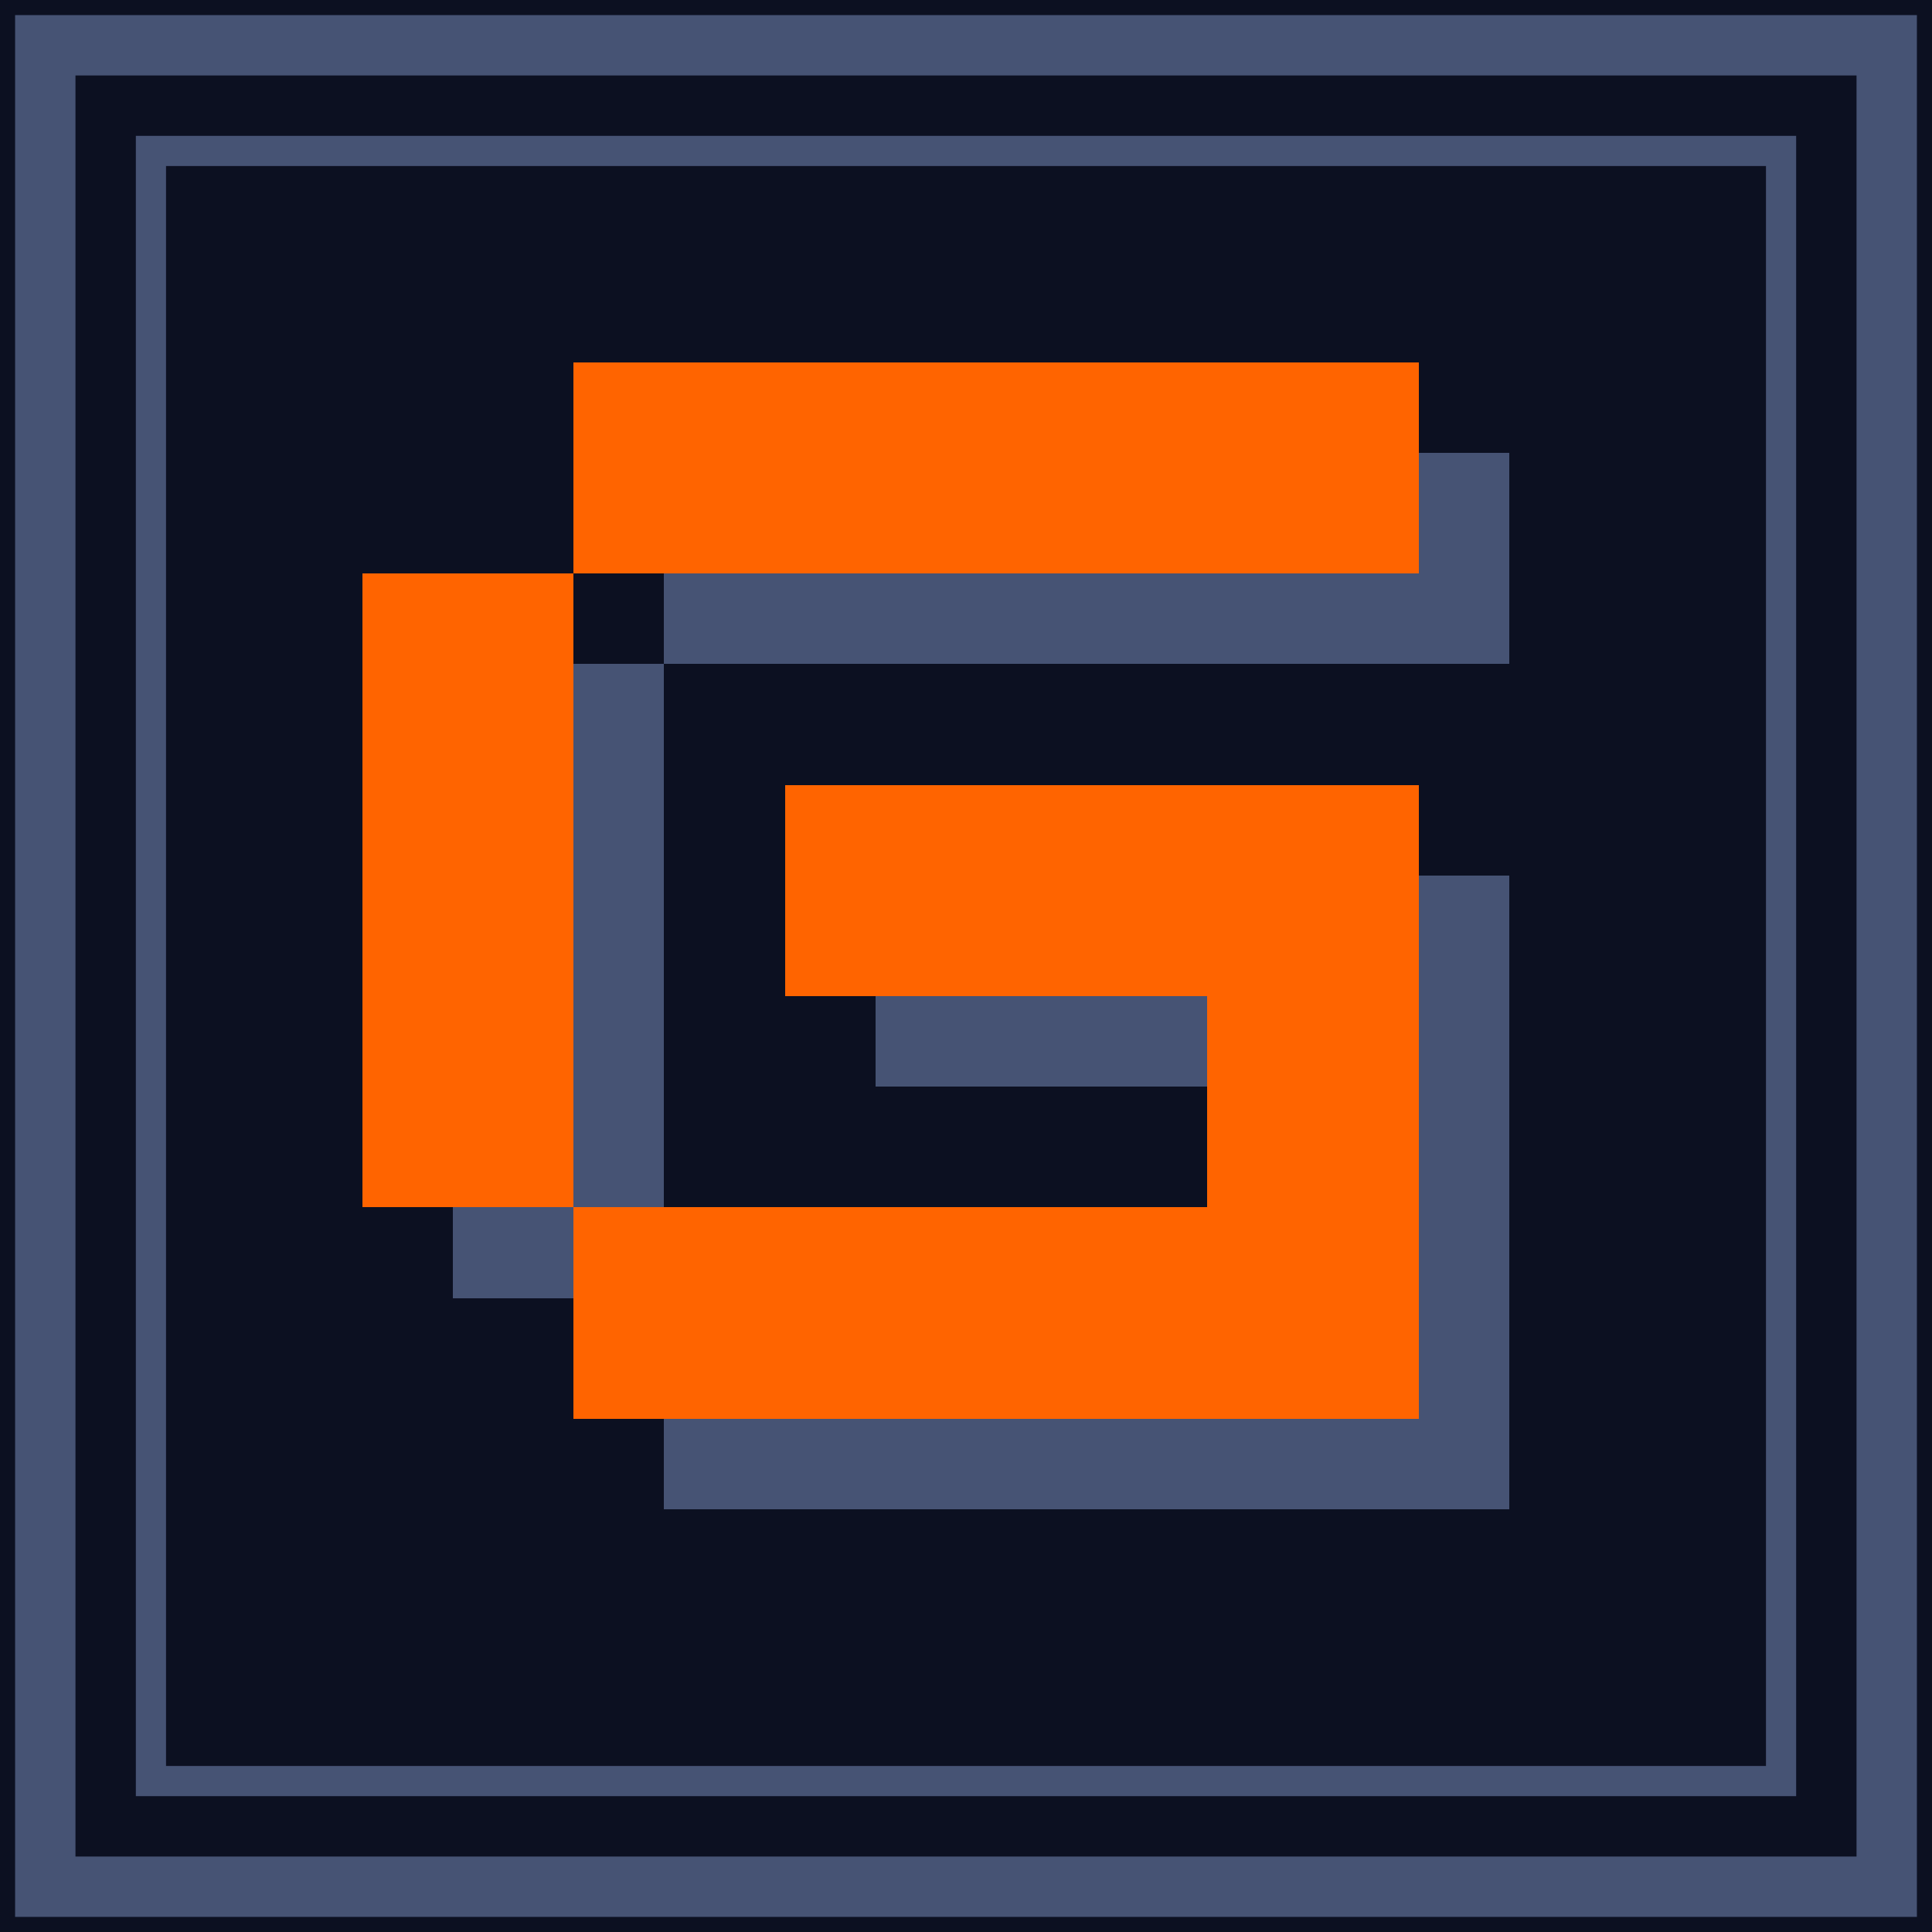
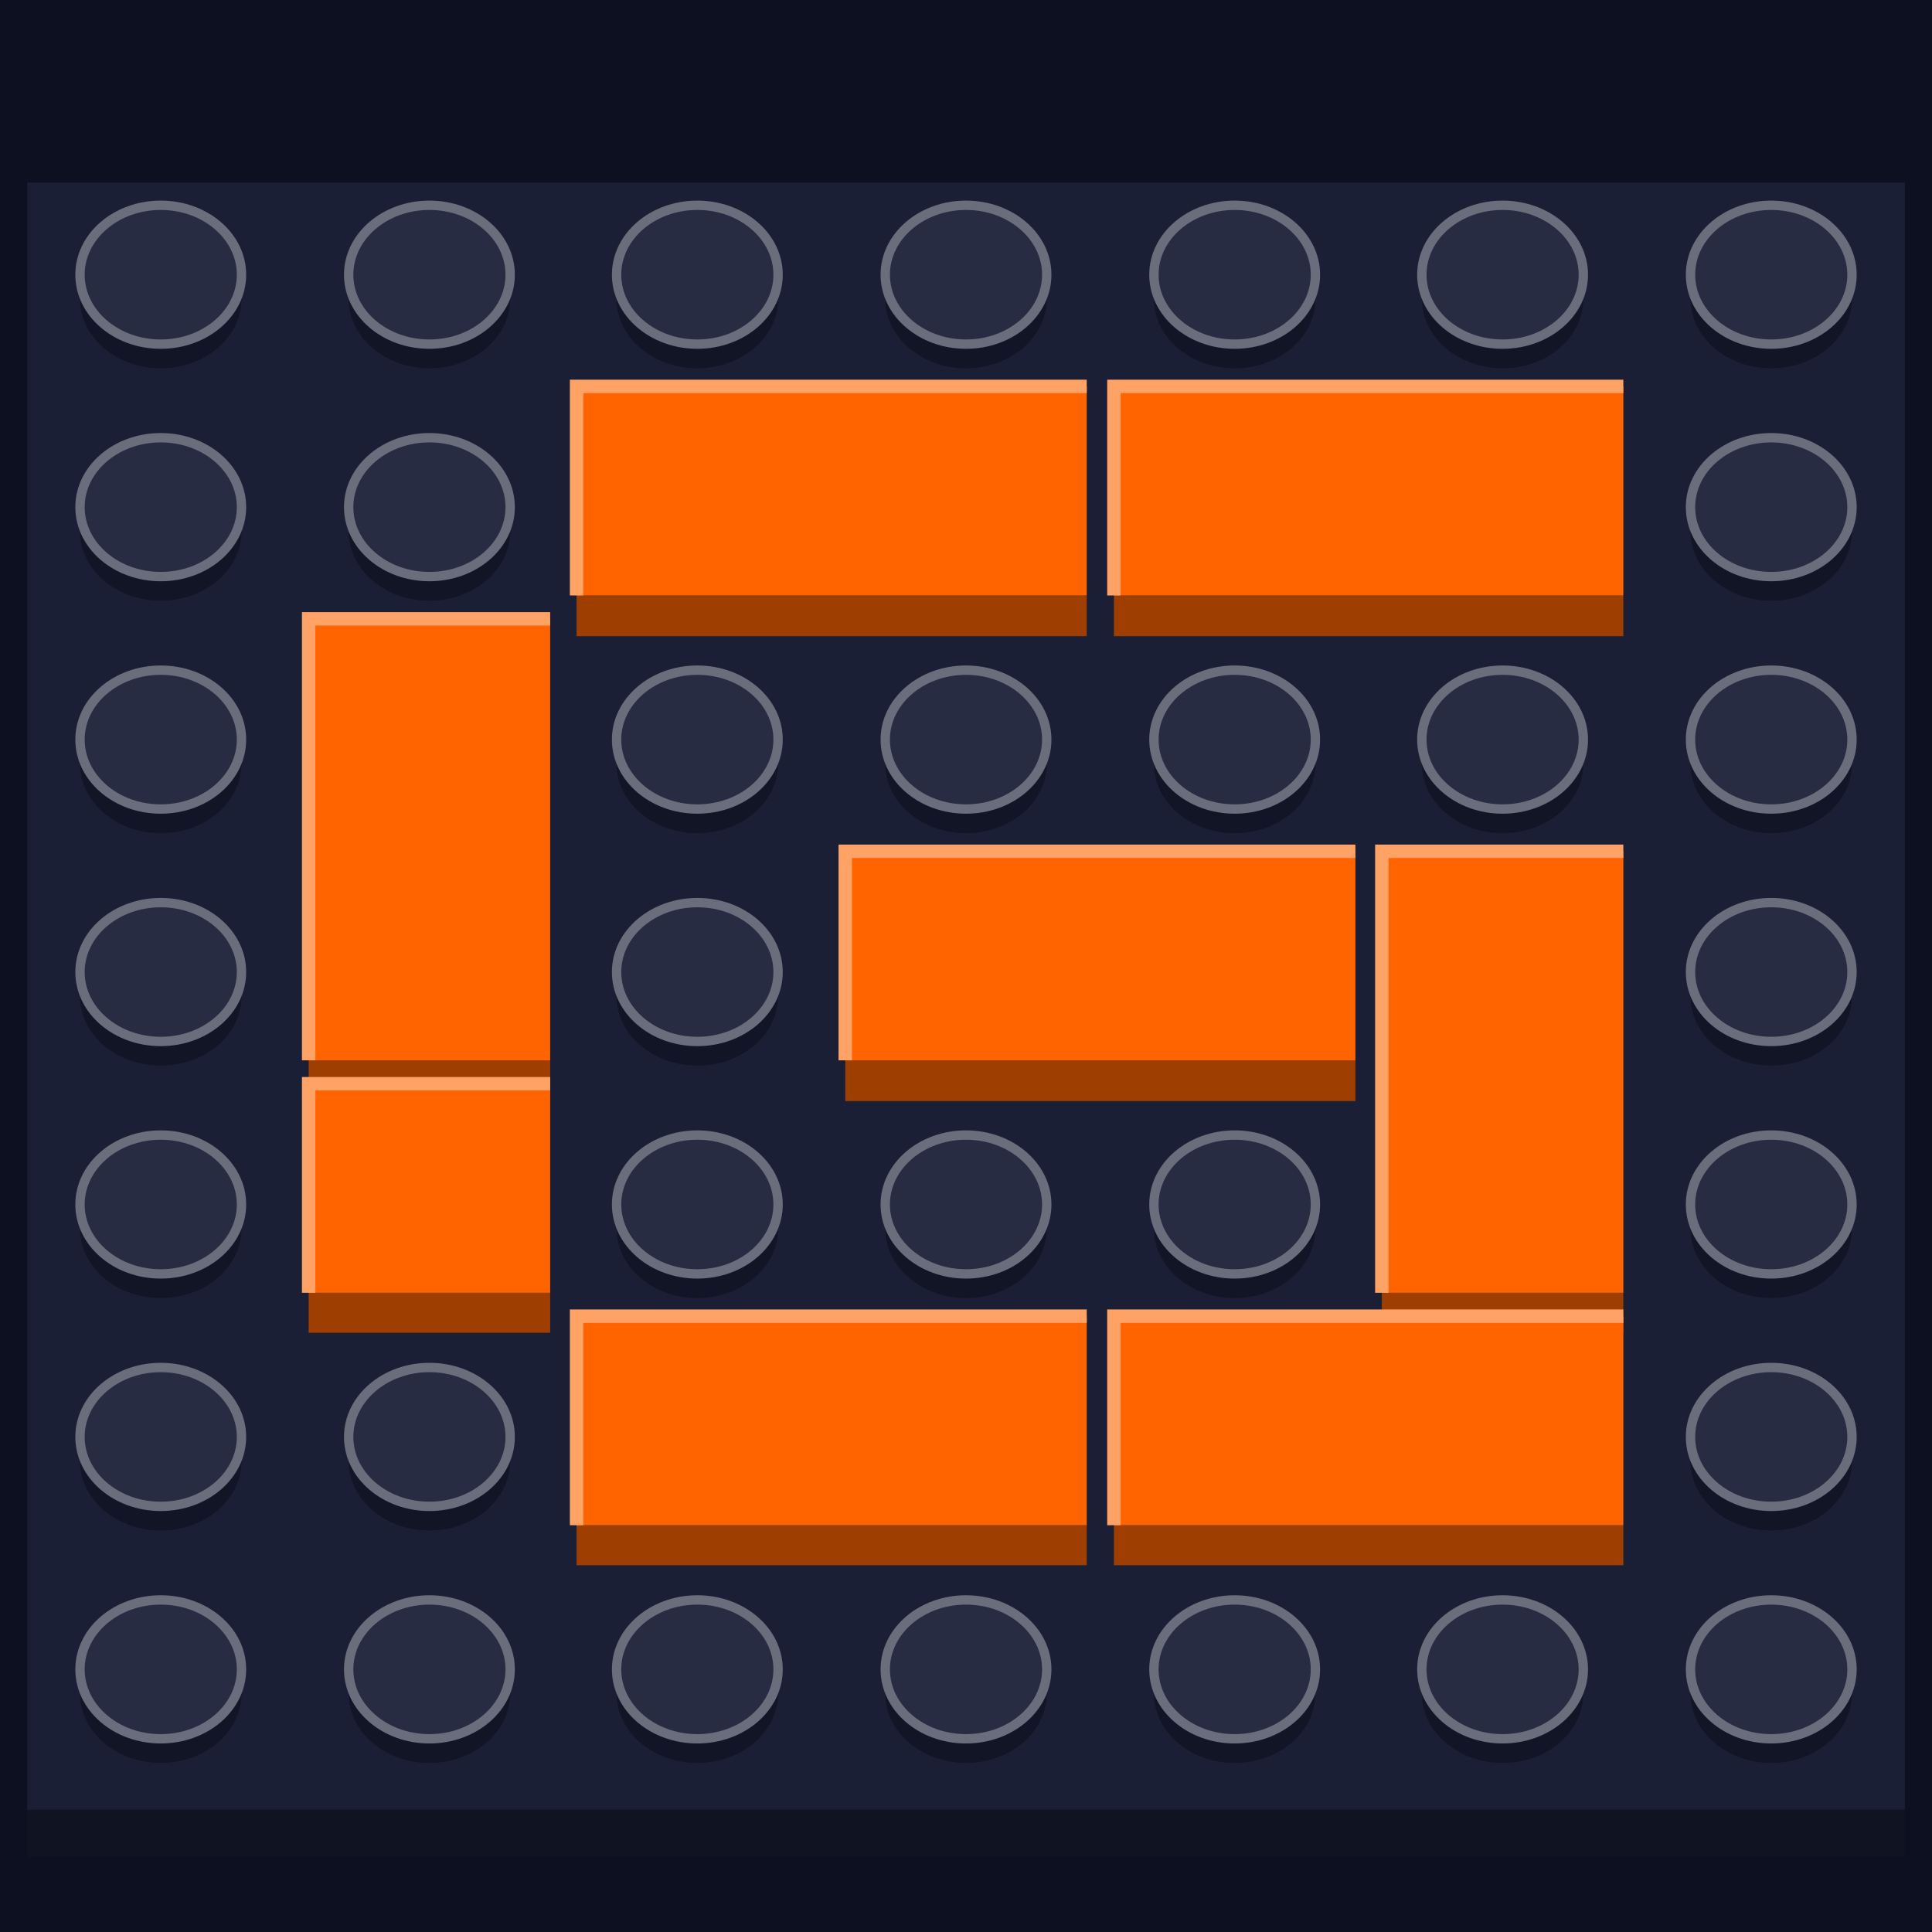
- <svg xmlns="http://www.w3.org/2000/svg" viewBox="0 0 64 64" width="256" height="256" role="img">
-   <rect width="64" height="64" fill="#0C1021" />
-   <rect x="1.5" y="1.5" width="61" height="61" fill="none" stroke="#465374" stroke-width="2" />
-   <rect x="5" y="5" width="54" height="54" fill="none" stroke="#465374" stroke-width="1" />
-   <path d="M22 15h7v7h-7zM29 15h7v7h-7zM36 15h7v7h-7zM43 15h7v7h-7zM15 22h7v7h-7zM15 29h7v7h-7zM29 29h7v7h-7zM36 29h7v7h-7zM43 29h7v7h-7zM15 36h7v7h-7zM43 36h7v7h-7zM22 43h7v7h-7zM29 43h7v7h-7zM36 43h7v7h-7zM43 43h7v7h-7z" fill="#465374" shape-rendering="crispEdges" />
-   <path d="M19 12h7v7h-7zM26 12h7v7h-7zM33 12h7v7h-7zM40 12h7v7h-7zM12 19h7v7h-7zM12 26h7v7h-7zM26 26h7v7h-7zM33 26h7v7h-7zM40 26h7v7h-7zM12 33h7v7h-7zM40 33h7v7h-7zM19 40h7v7h-7zM26 40h7v7h-7zM33 40h7v7h-7zM40 40h7v7h-7z" fill="#FF6400" shape-rendering="crispEdges" />
+ <svg xmlns="http://www.w3.org/2000/svg" viewBox="0 0 256 256" width="256" height="256" role="img" aria-labelledby="t">
+   <rect width="256" height="256" fill="#0C1021" />
+   <polygon points="3.6,239.8 252.4,239.8 252.4,246.0 3.6,246.0" fill="#101321" />
+   <polygon points="3.6,24.2 252.4,24.2 252.4,239.8 3.6,239.8" fill="#1A1F36" />
+   <ellipse cx="21.3" cy="39.6" rx="10.7" ry="9.2" fill="#121525" />
+   <path d="M10.7 39.6V36.4h21.3V39.6z" fill="#121525" />
+   <ellipse cx="21.3" cy="36.4" rx="10.7" ry="9.2" fill="#282C42" stroke="#6A6D7C" stroke-width="1.24" />
+   <ellipse cx="234.7" cy="39.6" rx="10.7" ry="9.2" fill="#121525" />
+   <path d="M224.0 39.6V36.4h21.3V39.6z" fill="#121525" />
+   <ellipse cx="234.7" cy="36.4" rx="10.7" ry="9.2" fill="#282C42" stroke="#6A6D7C" stroke-width="1.24" />
+   <ellipse cx="56.9" cy="39.6" rx="10.7" ry="9.2" fill="#121525" />
+   <path d="M46.2 39.6V36.4h21.3V39.6z" fill="#121525" />
+   <ellipse cx="56.9" cy="36.4" rx="10.7" ry="9.2" fill="#282C42" stroke="#6A6D7C" stroke-width="1.24" />
+   <ellipse cx="199.1" cy="39.6" rx="10.7" ry="9.2" fill="#121525" />
+   <path d="M188.4 39.6V36.4h21.3V39.6z" fill="#121525" />
+   <ellipse cx="199.1" cy="36.4" rx="10.7" ry="9.2" fill="#282C42" stroke="#6A6D7C" stroke-width="1.24" />
+   <ellipse cx="92.4" cy="39.6" rx="10.7" ry="9.2" fill="#121525" />
+   <path d="M81.8 39.6V36.4h21.3V39.6z" fill="#121525" />
+   <ellipse cx="92.4" cy="36.4" rx="10.7" ry="9.2" fill="#282C42" stroke="#6A6D7C" stroke-width="1.24" />
+   <ellipse cx="163.6" cy="39.6" rx="10.7" ry="9.2" fill="#121525" />
+   <path d="M152.9 39.6V36.4h21.3V39.6z" fill="#121525" />
+   <ellipse cx="163.6" cy="36.4" rx="10.7" ry="9.2" fill="#282C42" stroke="#6A6D7C" stroke-width="1.24" />
+   <ellipse cx="128.0" cy="39.6" rx="10.7" ry="9.2" fill="#121525" />
+   <path d="M117.3 39.6V36.4h21.3V39.6z" fill="#121525" />
+   <ellipse cx="128.0" cy="36.4" rx="10.7" ry="9.2" fill="#282C42" stroke="#6A6D7C" stroke-width="1.24" />
+   <ellipse cx="21.3" cy="70.4" rx="10.7" ry="9.2" fill="#121525" />
+   <path d="M10.7 70.4V67.2h21.3V70.4z" fill="#121525" />
+   <ellipse cx="21.3" cy="67.2" rx="10.7" ry="9.2" fill="#282C42" stroke="#6A6D7C" stroke-width="1.24" />
+   <ellipse cx="234.7" cy="70.4" rx="10.7" ry="9.2" fill="#121525" />
+   <path d="M224.0 70.4V67.2h21.3V70.4z" fill="#121525" />
+   <ellipse cx="234.7" cy="67.2" rx="10.7" ry="9.2" fill="#282C42" stroke="#6A6D7C" stroke-width="1.24" />
+   <ellipse cx="56.9" cy="70.4" rx="10.7" ry="9.2" fill="#121525" />
+   <path d="M46.2 70.4V67.2h21.3V70.4z" fill="#121525" />
+   <ellipse cx="56.9" cy="67.2" rx="10.7" ry="9.2" fill="#282C42" stroke="#6A6D7C" stroke-width="1.24" />
+   <polygon points="147.6,78.9 215.1,78.9 215.1,84.3 147.6,84.3" fill="#9E3E00" />
+   <polygon points="147.6,51.2 215.1,51.2 215.1,78.9 147.6,78.9" fill="#FF6400" />
+   <polyline points="147.6,78.9 147.6,51.2 215.1,51.2" fill="none" stroke="#FFA266" stroke-width="1.78" />
+   <polygon points="76.4,78.9 144.0,78.9 144.0,84.3 76.4,84.3" fill="#9E3E00" />
+   <polygon points="76.4,51.2 144.0,51.2 144.0,78.9 76.4,78.9" fill="#FF6400" />
+   <polyline points="76.4,78.9 76.4,51.2 144.0,51.2" fill="none" stroke="#FFA266" stroke-width="1.78" />
+   <ellipse cx="21.3" cy="101.2" rx="10.7" ry="9.2" fill="#121525" />
+   <path d="M10.7 101.2V98.0h21.3V101.2z" fill="#121525" />
+   <ellipse cx="21.3" cy="98.0" rx="10.7" ry="9.2" fill="#282C42" stroke="#6A6D7C" stroke-width="1.24" />
+   <ellipse cx="234.7" cy="101.2" rx="10.7" ry="9.2" fill="#121525" />
+   <path d="M224.0 101.2V98.0h21.3V101.2z" fill="#121525" />
+   <ellipse cx="234.7" cy="98.0" rx="10.7" ry="9.2" fill="#282C42" stroke="#6A6D7C" stroke-width="1.24" />
+   <ellipse cx="199.1" cy="101.2" rx="10.7" ry="9.2" fill="#121525" />
+   <path d="M188.4 101.2V98.0h21.3V101.2z" fill="#121525" />
+   <ellipse cx="199.1" cy="98.0" rx="10.7" ry="9.2" fill="#282C42" stroke="#6A6D7C" stroke-width="1.24" />
+   <ellipse cx="92.4" cy="101.2" rx="10.7" ry="9.2" fill="#121525" />
+   <path d="M81.8 101.2V98.0h21.3V101.2z" fill="#121525" />
+   <ellipse cx="92.4" cy="98.0" rx="10.7" ry="9.2" fill="#282C42" stroke="#6A6D7C" stroke-width="1.24" />
+   <ellipse cx="163.6" cy="101.2" rx="10.7" ry="9.2" fill="#121525" />
+   <path d="M152.9 101.2V98.0h21.3V101.2z" fill="#121525" />
+   <ellipse cx="163.6" cy="98.0" rx="10.7" ry="9.2" fill="#282C42" stroke="#6A6D7C" stroke-width="1.24" />
+   <ellipse cx="128.0" cy="101.2" rx="10.7" ry="9.2" fill="#121525" />
+   <path d="M117.3 101.2V98.0h21.3V101.2z" fill="#121525" />
+   <ellipse cx="128.0" cy="98.0" rx="10.7" ry="9.2" fill="#282C42" stroke="#6A6D7C" stroke-width="1.24" />
+   <polygon points="40.9,140.5 72.9,140.5 72.9,145.9 40.9,145.9" fill="#9E3E00" />
+   <polygon points="40.9,82.0 72.9,82.0 72.9,140.5 40.9,140.5" fill="#FF6400" />
+   <polyline points="40.9,140.5 40.9,82.0 72.9,82.0" fill="none" stroke="#FFA266" stroke-width="1.78" />
+   <ellipse cx="21.3" cy="132.0" rx="10.7" ry="9.2" fill="#121525" />
+   <path d="M10.7 132.0V128.8h21.3V132.0z" fill="#121525" />
+   <ellipse cx="21.3" cy="128.8" rx="10.7" ry="9.2" fill="#282C42" stroke="#6A6D7C" stroke-width="1.24" />
+   <ellipse cx="234.7" cy="132.0" rx="10.7" ry="9.2" fill="#121525" />
+   <path d="M224.0 132.0V128.8h21.3V132.0z" fill="#121525" />
+   <ellipse cx="234.7" cy="128.8" rx="10.7" ry="9.2" fill="#282C42" stroke="#6A6D7C" stroke-width="1.24" />
+   <ellipse cx="92.4" cy="132.0" rx="10.7" ry="9.2" fill="#121525" />
+   <path d="M81.8 132.0V128.8h21.3V132.0z" fill="#121525" />
+   <ellipse cx="92.4" cy="128.8" rx="10.7" ry="9.2" fill="#282C42" stroke="#6A6D7C" stroke-width="1.24" />
+   <polygon points="112.0,140.5 179.6,140.5 179.6,145.9 112.0,145.9" fill="#9E3E00" />
+   <polygon points="112.0,112.8 179.6,112.8 179.6,140.5 112.0,140.5" fill="#FF6400" />
+   <polyline points="112.0,140.5 112.0,112.8 179.6,112.8" fill="none" stroke="#FFA266" stroke-width="1.78" />
+   <polygon points="183.1,171.3 215.1,171.3 215.1,176.6 183.1,176.6" fill="#9E3E00" />
+   <polygon points="183.1,112.8 215.1,112.8 215.1,171.3 183.1,171.3" fill="#FF6400" />
+   <polyline points="183.1,171.3 183.1,112.8 215.1,112.8" fill="none" stroke="#FFA266" stroke-width="1.78" />
+   <ellipse cx="21.3" cy="162.8" rx="10.7" ry="9.2" fill="#121525" />
+   <path d="M10.7 162.8V159.6h21.3V162.8z" fill="#121525" />
+   <ellipse cx="21.3" cy="159.6" rx="10.7" ry="9.2" fill="#282C42" stroke="#6A6D7C" stroke-width="1.24" />
+   <ellipse cx="234.7" cy="162.8" rx="10.7" ry="9.2" fill="#121525" />
+   <path d="M224.0 162.8V159.6h21.3V162.8z" fill="#121525" />
+   <ellipse cx="234.7" cy="159.6" rx="10.7" ry="9.2" fill="#282C42" stroke="#6A6D7C" stroke-width="1.24" />
+   <polygon points="40.9,171.3 72.9,171.3 72.9,176.6 40.9,176.6" fill="#9E3E00" />
+   <polygon points="40.9,143.6 72.9,143.6 72.9,171.3 40.9,171.3" fill="#FF6400" />
+   <polyline points="40.9,171.3 40.9,143.6 72.9,143.6" fill="none" stroke="#FFA266" stroke-width="1.78" />
+   <ellipse cx="92.4" cy="162.8" rx="10.7" ry="9.2" fill="#121525" />
+   <path d="M81.8 162.8V159.6h21.3V162.8z" fill="#121525" />
+   <ellipse cx="92.4" cy="159.6" rx="10.7" ry="9.2" fill="#282C42" stroke="#6A6D7C" stroke-width="1.24" />
+   <ellipse cx="163.6" cy="162.8" rx="10.7" ry="9.2" fill="#121525" />
+   <path d="M152.9 162.8V159.6h21.3V162.8z" fill="#121525" />
+   <ellipse cx="163.6" cy="159.6" rx="10.7" ry="9.2" fill="#282C42" stroke="#6A6D7C" stroke-width="1.24" />
+   <ellipse cx="128.0" cy="162.8" rx="10.7" ry="9.2" fill="#121525" />
+   <path d="M117.3 162.8V159.6h21.3V162.8z" fill="#121525" />
+   <ellipse cx="128.0" cy="159.6" rx="10.7" ry="9.2" fill="#282C42" stroke="#6A6D7C" stroke-width="1.24" />
+   <ellipse cx="21.3" cy="193.6" rx="10.7" ry="9.2" fill="#121525" />
+   <path d="M10.7 193.6V190.4h21.3V193.6z" fill="#121525" />
+   <ellipse cx="21.3" cy="190.4" rx="10.7" ry="9.2" fill="#282C42" stroke="#6A6D7C" stroke-width="1.24" />
+   <ellipse cx="234.7" cy="193.6" rx="10.7" ry="9.2" fill="#121525" />
+   <path d="M224.0 193.6V190.4h21.3V193.6z" fill="#121525" />
+   <ellipse cx="234.7" cy="190.4" rx="10.7" ry="9.2" fill="#282C42" stroke="#6A6D7C" stroke-width="1.24" />
+   <ellipse cx="56.9" cy="193.6" rx="10.7" ry="9.2" fill="#121525" />
+   <path d="M46.2 193.6V190.4h21.3V193.6z" fill="#121525" />
+   <ellipse cx="56.9" cy="190.4" rx="10.7" ry="9.2" fill="#282C42" stroke="#6A6D7C" stroke-width="1.24" />
+   <polygon points="147.6,202.1 215.1,202.1 215.1,207.4 147.6,207.4" fill="#9E3E00" />
+   <polygon points="147.6,174.4 215.1,174.4 215.1,202.1 147.6,202.1" fill="#FF6400" />
+   <polyline points="147.6,202.1 147.6,174.4 215.1,174.4" fill="none" stroke="#FFA266" stroke-width="1.78" />
+   <polygon points="76.4,202.1 144.0,202.1 144.0,207.4 76.4,207.4" fill="#9E3E00" />
+   <polygon points="76.4,174.4 144.0,174.4 144.0,202.1 76.4,202.1" fill="#FF6400" />
+   <polyline points="76.4,202.1 76.4,174.4 144.0,174.4" fill="none" stroke="#FFA266" stroke-width="1.78" />
+   <ellipse cx="21.3" cy="224.4" rx="10.7" ry="9.2" fill="#121525" />
+   <path d="M10.7 224.4V221.2h21.3V224.4z" fill="#121525" />
+   <ellipse cx="21.3" cy="221.2" rx="10.7" ry="9.2" fill="#282C42" stroke="#6A6D7C" stroke-width="1.24" />
+   <ellipse cx="234.7" cy="224.4" rx="10.7" ry="9.2" fill="#121525" />
+   <path d="M224.0 224.4V221.2h21.3V224.4z" fill="#121525" />
+   <ellipse cx="234.7" cy="221.2" rx="10.7" ry="9.2" fill="#282C42" stroke="#6A6D7C" stroke-width="1.24" />
+   <ellipse cx="56.9" cy="224.4" rx="10.7" ry="9.2" fill="#121525" />
+   <path d="M46.2 224.4V221.2h21.3V224.4z" fill="#121525" />
+   <ellipse cx="56.9" cy="221.2" rx="10.7" ry="9.2" fill="#282C42" stroke="#6A6D7C" stroke-width="1.24" />
+   <ellipse cx="199.1" cy="224.4" rx="10.7" ry="9.2" fill="#121525" />
+   <path d="M188.4 224.4V221.2h21.3V224.4z" fill="#121525" />
+   <ellipse cx="199.1" cy="221.2" rx="10.7" ry="9.2" fill="#282C42" stroke="#6A6D7C" stroke-width="1.24" />
+   <ellipse cx="92.4" cy="224.4" rx="10.7" ry="9.2" fill="#121525" />
+   <path d="M81.8 224.4V221.2h21.3V224.4z" fill="#121525" />
+   <ellipse cx="92.4" cy="221.2" rx="10.7" ry="9.2" fill="#282C42" stroke="#6A6D7C" stroke-width="1.24" />
+   <ellipse cx="163.6" cy="224.4" rx="10.7" ry="9.2" fill="#121525" />
+   <path d="M152.9 224.4V221.2h21.3V224.4z" fill="#121525" />
+   <ellipse cx="163.6" cy="221.2" rx="10.7" ry="9.2" fill="#282C42" stroke="#6A6D7C" stroke-width="1.24" />
+   <ellipse cx="128.0" cy="224.4" rx="10.7" ry="9.2" fill="#121525" />
+   <path d="M117.3 224.4V221.2h21.3V224.4z" fill="#121525" />
+   <ellipse cx="128.0" cy="221.2" rx="10.7" ry="9.2" fill="#282C42" stroke="#6A6D7C" stroke-width="1.24" />
</svg>
